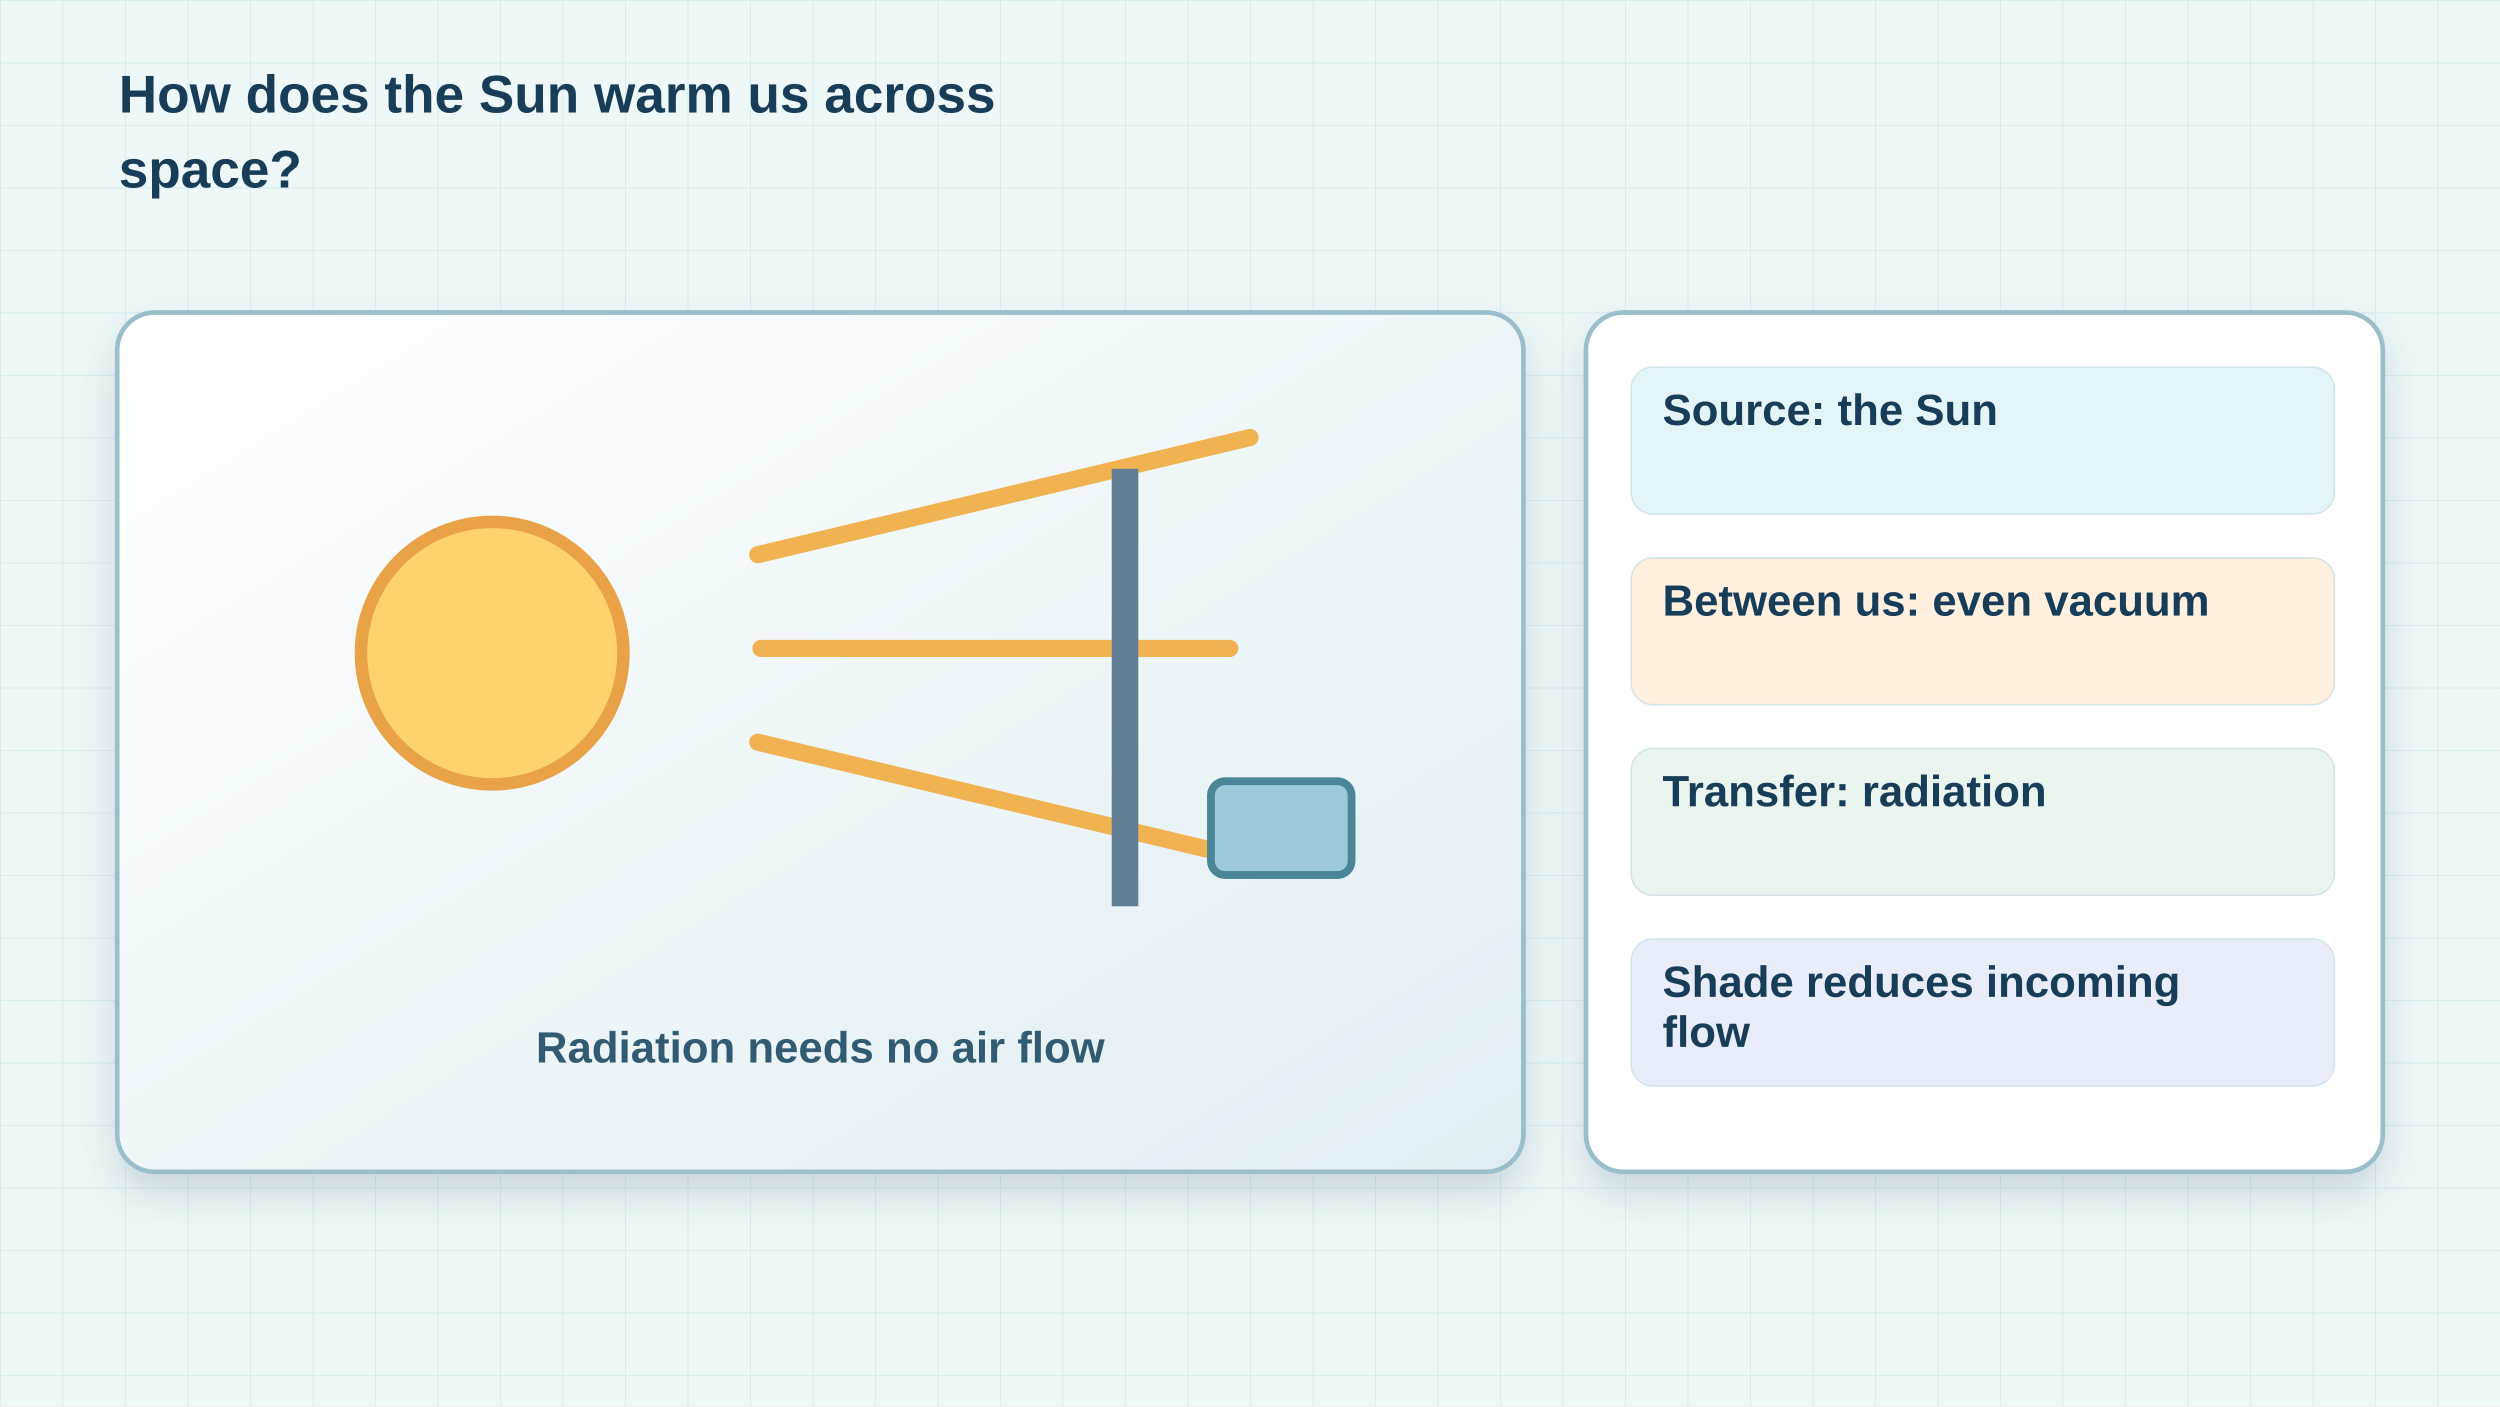
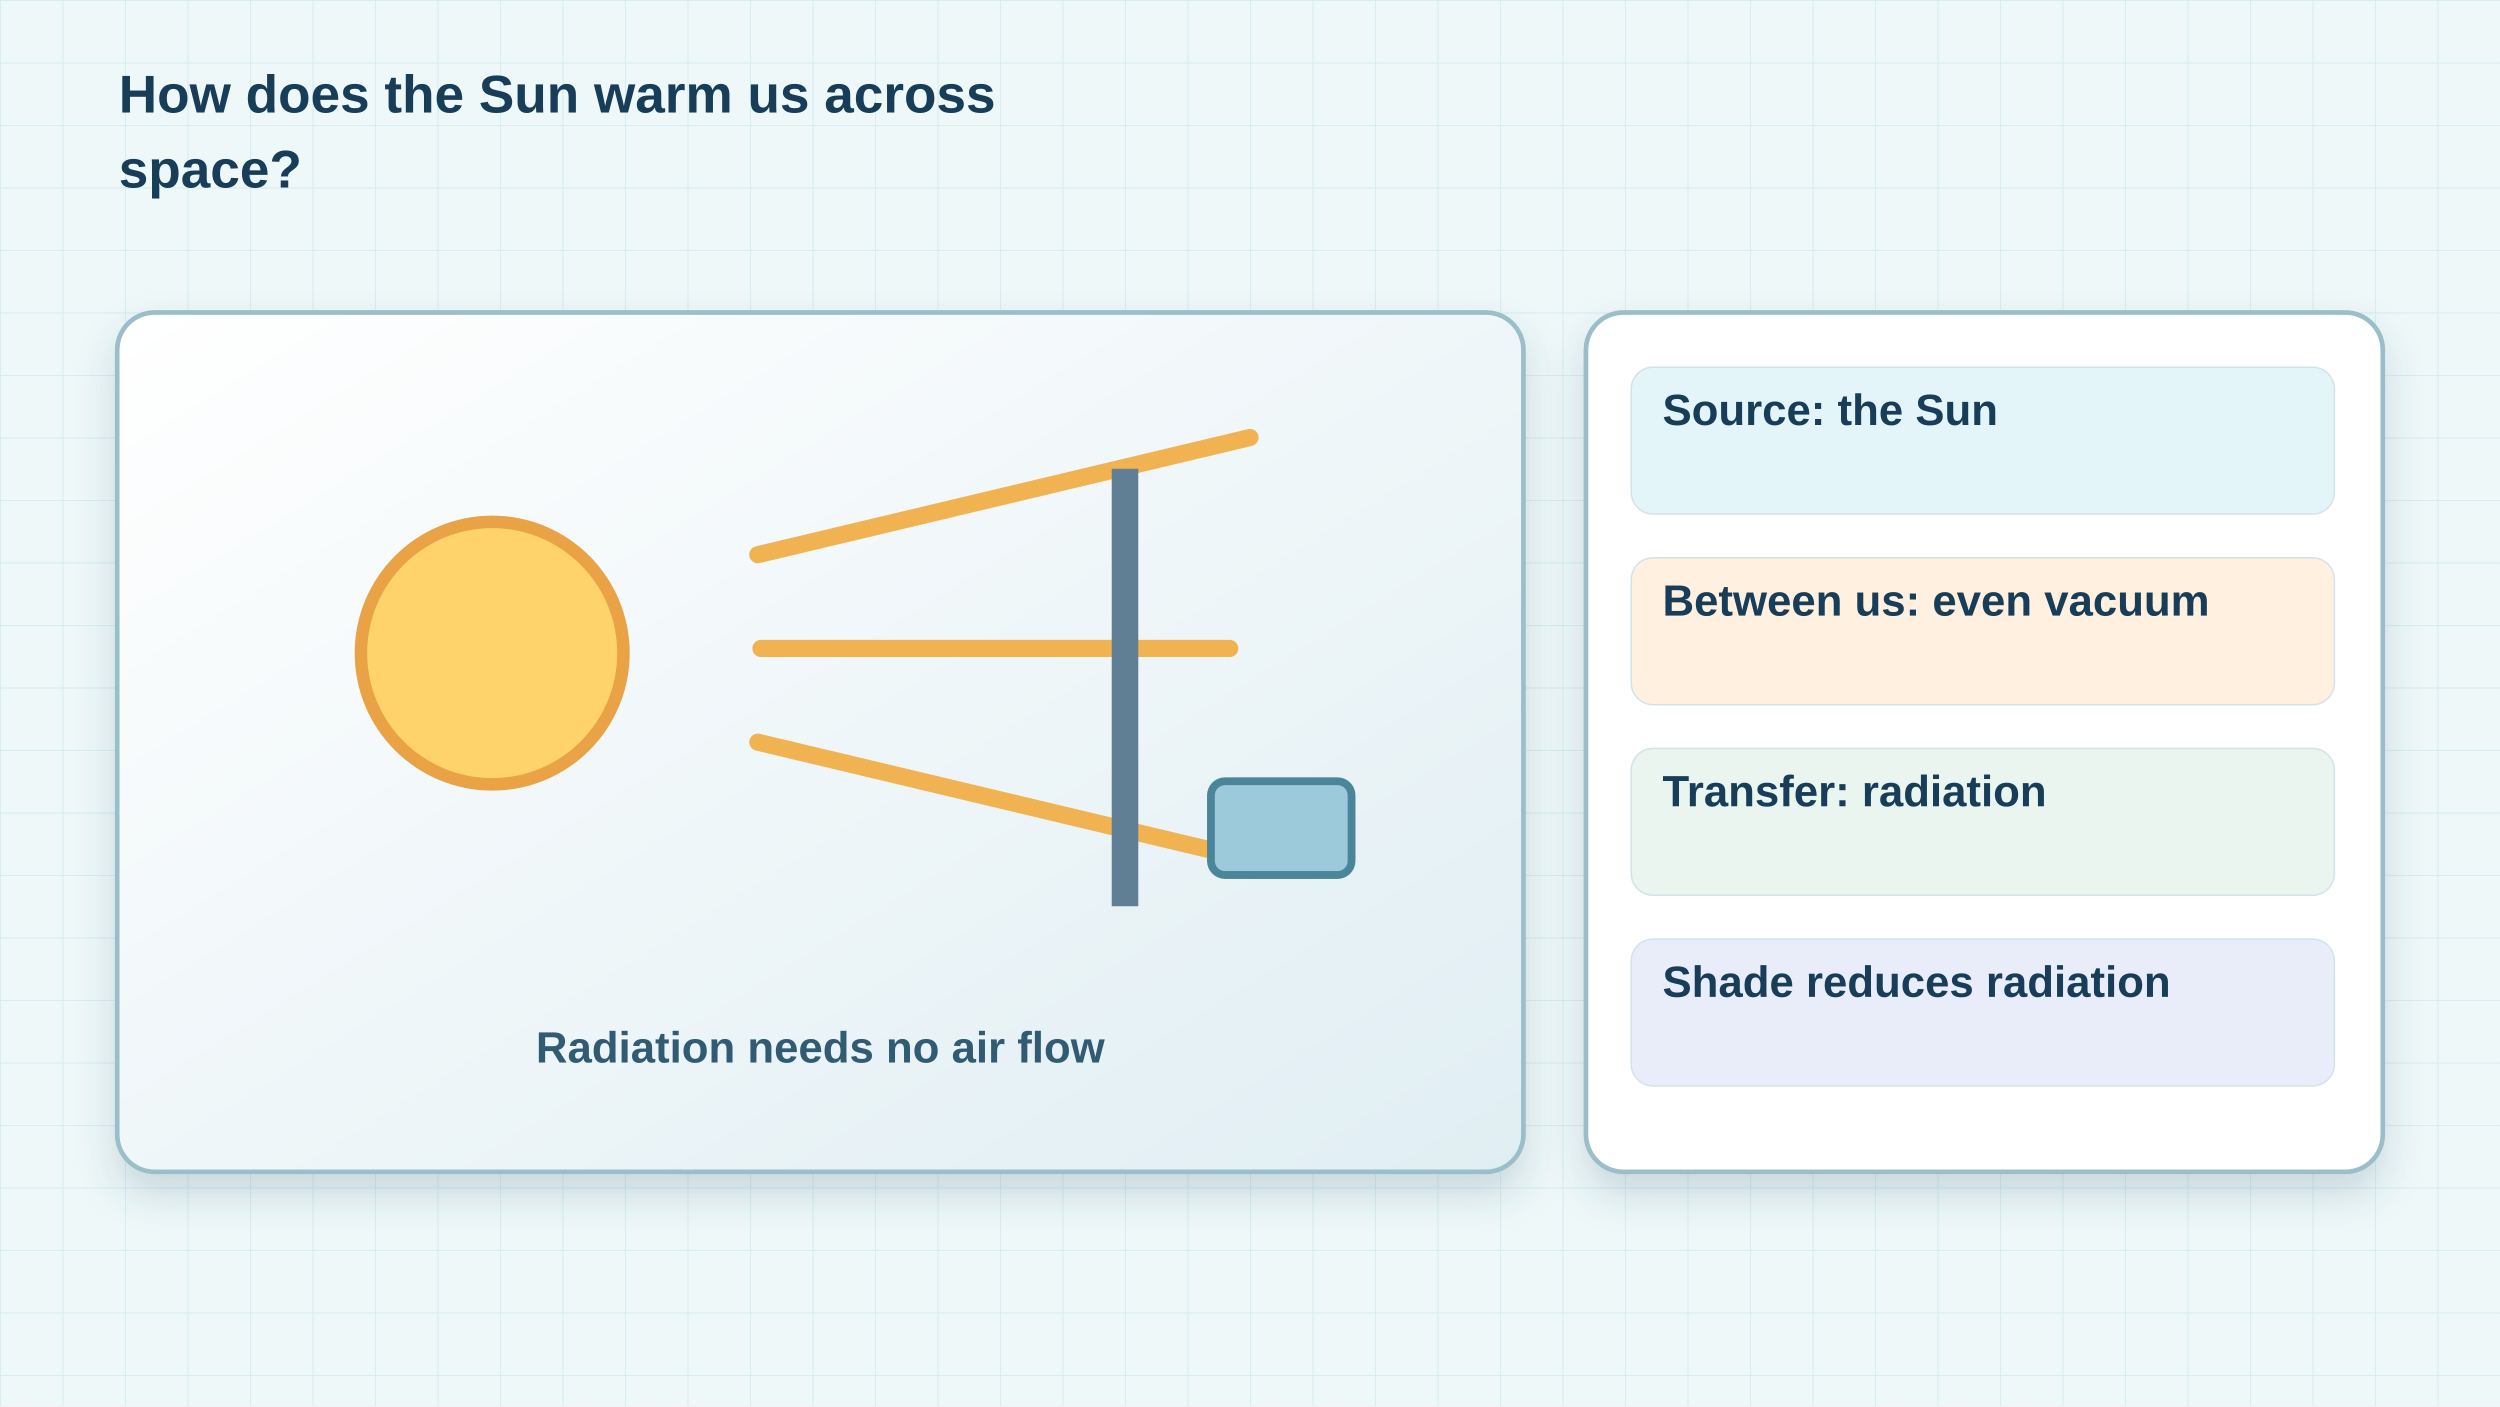
<svg xmlns="http://www.w3.org/2000/svg" width="1600" height="900" viewBox="0 0 1600 900" role="img" aria-labelledby="title desc">
  <defs>
    <pattern id="grid" width="40" height="40" patternUnits="userSpaceOnUse">
      <path d="M40 0H0V40" fill="none" stroke="#cfebf0" />
    </pattern>
    <filter id="shadow" x="-20%" y="-20%" width="150%" height="160%">
      <feDropShadow dx="0" dy="13" stdDeviation="12" flood-color="#375b74" flood-opacity=".2" />
    </filter>
    <linearGradient id="card" x2="1" y2="1">
      <stop stop-color="#fff" />
      <stop offset="1" stop-color="#e0eef3" />
    </linearGradient>
  </defs>
  <rect width="1600" height="900" fill="#eef8f8" />
  <rect width="1600" height="900" fill="url(#grid)" />
  <rect x="75" y="200" width="900" height="550" rx="24" fill="url(#card)" stroke="#9bbecb" stroke-width="3" filter="url(#shadow)" />
  <rect x="1015" y="200" width="510" height="550" rx="24" fill="#fff" stroke="#9bbecb" stroke-width="3" filter="url(#shadow)" />
  <text x="76" y="72" text-anchor="start" font-family="Arial,sans-serif" font-weight="650" font-size="34" fill="#173d58">How does the Sun warm us across</text>
  <text x="76" y="120" text-anchor="start" font-family="Arial,sans-serif" font-weight="650" font-size="34" fill="#173d58">space?</text>
  <rect x="1044" y="235" width="450" height="94" rx="14" fill="#e4f5fa" stroke="#d3e4e9" />
  <text x="1064" y="272" text-anchor="start" font-family="Arial,sans-serif" font-weight="650" font-size="28" fill="#173d58">Source: the Sun</text>
  <rect x="1044" y="357" width="450" height="94" rx="14" fill="#fff0df" stroke="#d3e4e9" />
  <text x="1064" y="394" text-anchor="start" font-family="Arial,sans-serif" font-weight="650" font-size="28" fill="#173d58">Between us: even vacuum</text>
  <rect x="1044" y="479" width="450" height="94" rx="14" fill="#e9f5ee" stroke="#d3e4e9" />
  <text x="1064" y="516" text-anchor="start" font-family="Arial,sans-serif" font-weight="650" font-size="28" fill="#173d58">Transfer: radiation</text>
  <rect x="1044" y="601" width="450" height="94" rx="14" fill="#e9edfa" stroke="#d3e4e9" />
-   <text x="1064" y="638" text-anchor="start" font-family="Arial,sans-serif" font-weight="650" font-size="28" fill="#173d58">Shade reduces incoming</text>
-   <text x="1064" y="670" text-anchor="start" font-family="Arial,sans-serif" font-weight="650" font-size="28" fill="#173d58">flow</text>
+   <text x="1064" y="638" text-anchor="start" font-family="Arial,sans-serif" font-weight="650" font-size="28" fill="#173d58">Shade reduces radiation</text>
  <circle cx="315" cy="418" r="84" fill="#ffd36b" stroke="#e9a246" stroke-width="8" />
  <path d="M485 355l315-75 M487 415h300 M485 475l315 75" fill="none" stroke="#f1b351" stroke-width="11" stroke-linecap="round" />
  <path d="M720 300v280" stroke="#607e94" stroke-width="17" />
  <rect x="775" y="500" width="90" height="60" rx="9" fill="#9ccadb" stroke="#4a8599" stroke-width="5" />
  <text x="525" y="680" text-anchor="middle" font-family="Arial,sans-serif" font-weight="650" font-size="28" fill="#315b72">Radiation needs no air flow</text>
</svg>
